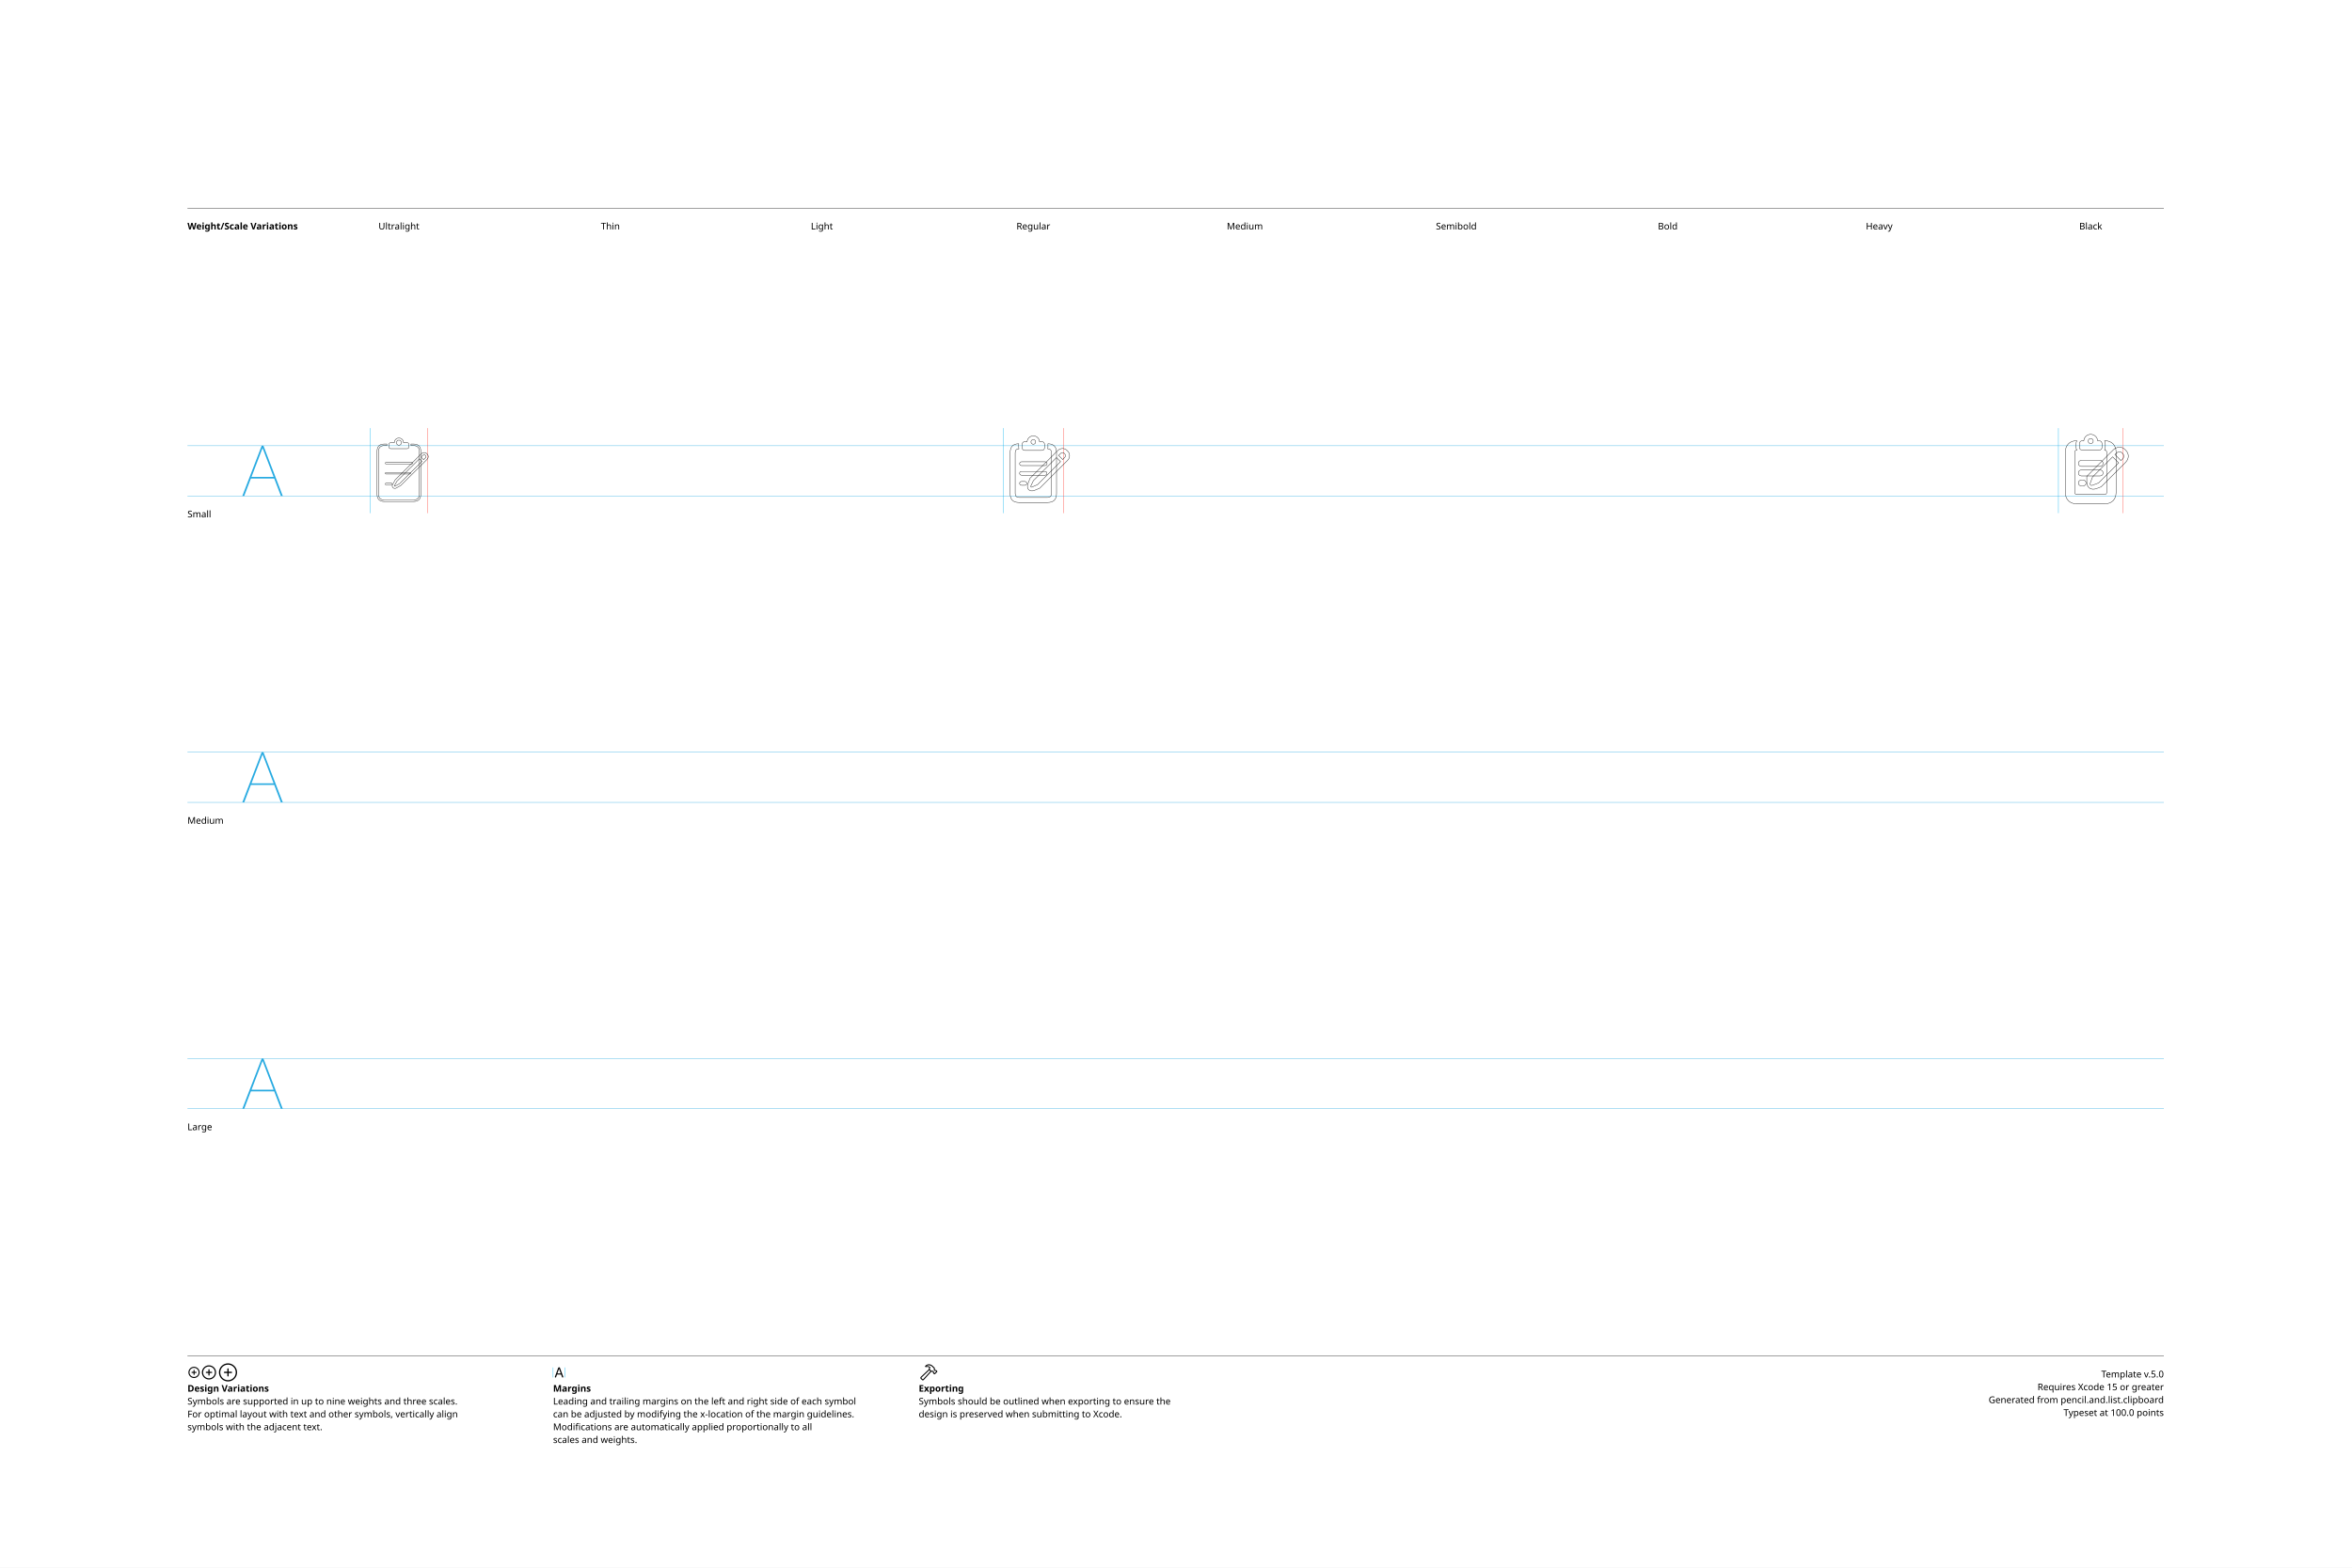
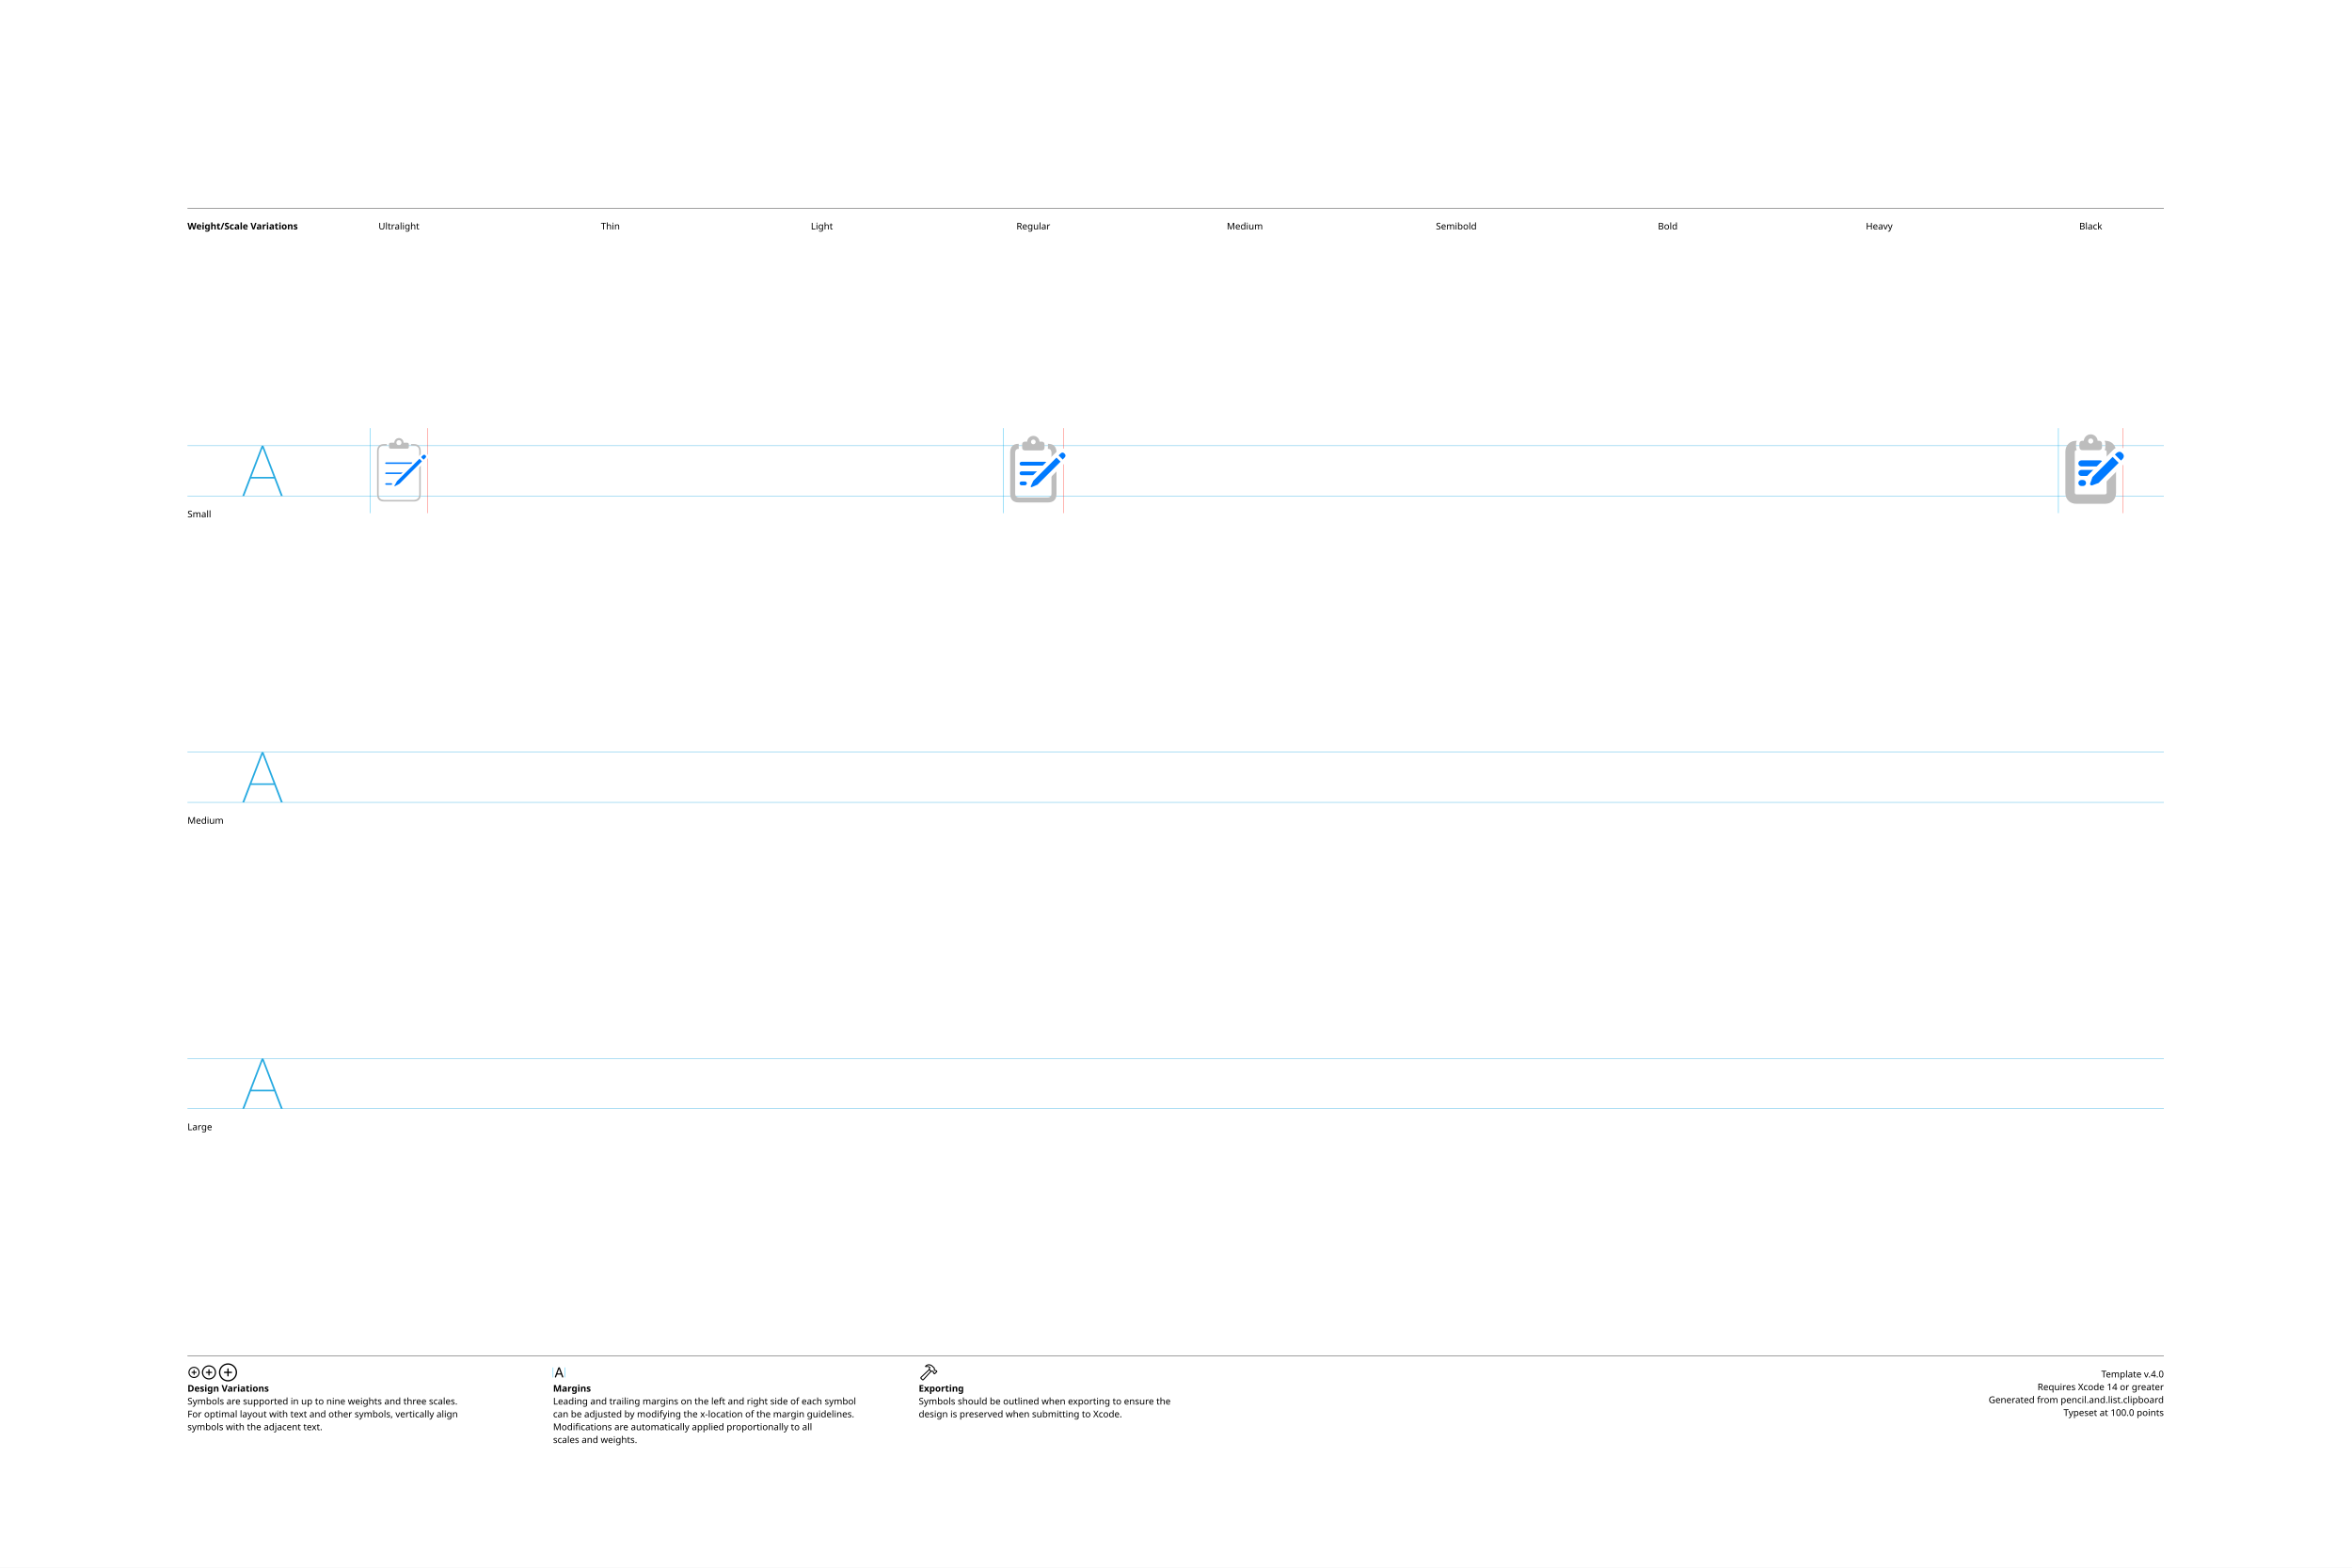
<svg xmlns="http://www.w3.org/2000/svg" version="1.1" width="3300" height="2200">
-   <style>.monochrome-0 {-sfsymbols-motion-group:1}
- .monochrome-1 {-sfsymbols-motion-group:1}
- .monochrome-2 {opacity:0.0;-sfsymbols-clear-behind:true;-sfsymbols-motion-group:0}
- .monochrome-3 {-sfsymbols-motion-group:0}
+   <style>.monochrome-0 {}
+ .monochrome-1 {}
+ .monochrome-2 {opacity:0.0;-sfsymbols-clear-behind:true}
+ .monochrome-3 {}

- .multicolor-0:tertiaryLabelColor {-sfsymbols-motion-group:1}
- .multicolor-1:systemBlueColor {-sfsymbols-motion-group:1}
- .multicolor-2:tintColor {opacity:0.0;-sfsymbols-clear-behind:true;-sfsymbols-motion-group:0}
- .multicolor-3:systemBlueColor {-sfsymbols-motion-group:0}
+ .multicolor-0:tertiaryLabelColor {}
+ .multicolor-1:systemBlueColor {}
+ .multicolor-2:tintColor {opacity:0.0;-sfsymbols-clear-behind:true}
+ .multicolor-3:systemBlueColor {}

- .hierarchical-0:secondary {-sfsymbols-motion-group:1}
- .hierarchical-1:primary {-sfsymbols-motion-group:1}
- .hierarchical-2:primary {opacity:0.0;-sfsymbols-clear-behind:true;-sfsymbols-motion-group:0}
- .hierarchical-3:primary {-sfsymbols-motion-group:0}
+ .hierarchical-0:secondary {}
+ .hierarchical-1:primary {}
+ .hierarchical-2:primary {opacity:0.0;-sfsymbols-clear-behind:true}
+ .hierarchical-3:primary {}

- .SFSymbolsPreviewWireframe {fill:none;opacity:1.0;stroke:black;stroke-width:0.5}
+ .SFSymbolsPreview007AFF {fill:#007AFF;opacity:1.0}
+ .SFSymbolsPreviewBDBDBD {fill:#BDBDBD;opacity:1.0}
+ .SFSymbolsPreviewFFFFFF {fill:#FFFFFF;opacity:1.0}
</style>
  <g id="Notes">
    <rect height="2200" id="artboard" style="fill:white;opacity:1" width="3300" x="0" y="0" />
    <line style="fill:none;stroke:black;opacity:1;stroke-width:0.5;" x1="263" x2="3036" y1="292" y2="292" />
    <text style="stroke:none;fill:black;font-family:sans-serif;font-size:13;font-weight:bold;" transform="matrix(1 0 0 1 263 322)">Weight/Scale Variations</text>
    <text style="stroke:none;fill:black;font-family:sans-serif;font-size:13;text-anchor:middle;" transform="matrix(1 0 0 1 559.711 322)">Ultralight</text>
    <text style="stroke:none;fill:black;font-family:sans-serif;font-size:13;text-anchor:middle;" transform="matrix(1 0 0 1 856.422 322)">Thin</text>
    <text style="stroke:none;fill:black;font-family:sans-serif;font-size:13;text-anchor:middle;" transform="matrix(1 0 0 1 1153.13 322)">Light</text>
    <text style="stroke:none;fill:black;font-family:sans-serif;font-size:13;text-anchor:middle;" transform="matrix(1 0 0 1 1449.84 322)">Regular</text>
    <text style="stroke:none;fill:black;font-family:sans-serif;font-size:13;text-anchor:middle;" transform="matrix(1 0 0 1 1746.56 322)">Medium</text>
    <text style="stroke:none;fill:black;font-family:sans-serif;font-size:13;text-anchor:middle;" transform="matrix(1 0 0 1 2043.27 322)">Semibold</text>
    <text style="stroke:none;fill:black;font-family:sans-serif;font-size:13;text-anchor:middle;" transform="matrix(1 0 0 1 2339.98 322)">Bold</text>
    <text style="stroke:none;fill:black;font-family:sans-serif;font-size:13;text-anchor:middle;" transform="matrix(1 0 0 1 2636.69 322)">Heavy</text>
    <text style="stroke:none;fill:black;font-family:sans-serif;font-size:13;text-anchor:middle;" transform="matrix(1 0 0 1 2933.4 322)">Black</text>
    <line style="fill:none;stroke:black;opacity:1;stroke-width:0.5;" x1="263" x2="3036" y1="1903" y2="1903" />
    <g transform="matrix(0.2 0 0 0.2 263 1933)">
      <path d="m46.24 4.15c21.533 0 39.453-17.871 39.453-39.404s-17.969-39.404-39.502-39.404c-21.484 0-39.355 17.871-39.355 39.404s17.92 39.404 39.404 39.404Zm0-7.422c-17.725 0-31.885-14.209-31.885-31.982s14.111-31.982 31.836-31.982c17.773 0 32.031 14.209 32.031 31.982s-14.209 31.982-31.982 31.982Zm-17.969-31.982c0 2.148 1.514 3.613 3.76 3.613h10.498v10.596c0 2.197 1.465 3.711 3.613 3.711 2.246 0 3.711-1.514 3.711-3.711v-10.596h10.596c2.197 0 3.711-1.465 3.711-3.613 0-2.197-1.514-3.711-3.711-3.711h-10.596v-10.547c0-2.246-1.465-3.76-3.711-3.76-2.148 0-3.613 1.514-3.613 3.76v10.547h-10.498c-2.246 0-3.76 1.514-3.76 3.711Z" />
    </g>
    <g transform="matrix(0.2 0 0 0.2 281.506 1933)">
      <path d="m58.545 14.551c27.246 0 49.805-22.607 49.805-49.805 0-27.246-22.607-49.805-49.853-49.805-27.197 0-49.756 22.559-49.756 49.805 0 27.197 22.607 49.805 49.805 49.805Zm0-8.301c-23.047 0-41.455-18.457-41.455-41.504s18.359-41.504 41.406-41.504 41.553 18.457 41.553 41.504-18.457 41.504-41.504 41.504Zm-22.656-41.504c0 2.393 1.66 4.004 4.15 4.004h14.355v14.404c0 2.441 1.66 4.15 4.053 4.15 2.441 0 4.15-1.66 4.15-4.15v-14.404h14.404c2.441 0 4.15-1.611 4.15-4.004 0-2.441-1.709-4.15-4.15-4.15h-14.404v-14.355c0-2.49-1.709-4.199-4.15-4.199-2.393 0-4.053 1.709-4.053 4.199v14.355h-14.355c-2.49 0-4.15 1.709-4.15 4.15Z" />
    </g>
    <g transform="matrix(0.2 0 0 0.2 304.924 1933)">
      <path d="m74.853 28.32c34.815 0 63.623-28.809 63.623-63.574 0-34.815-28.857-63.623-63.672-63.623-34.766 0-63.525 28.809-63.525 63.623 0 34.766 28.809 63.574 63.574 63.574Zm0-9.082c-30.176 0-54.443-24.316-54.443-54.492 0-30.225 24.219-54.492 54.395-54.492 30.225 0 54.541 24.268 54.541 54.492 0 30.176-24.268 54.492-54.492 54.492Zm-28.857-54.492c0 2.588 1.855 4.395 4.59 4.395h19.727v19.775c0 2.686 1.855 4.59 4.443 4.59 2.686 0 4.541-1.855 4.541-4.59v-19.775h19.775c2.686 0 4.59-1.807 4.59-4.395 0-2.734-1.855-4.59-4.59-4.59h-19.775v-19.727c0-2.734-1.855-4.639-4.541-4.639-2.588 0-4.443 1.904-4.443 4.639v19.727h-19.727c-2.734 0-4.59 1.855-4.59 4.59Z" />
    </g>
    <text style="stroke:none;fill:black;font-family:sans-serif;font-size:13;font-weight:bold;" transform="matrix(1 0 0 1 263 1953)">Design Variations</text>
    <text style="stroke:none;fill:black;font-family:sans-serif;font-size:13;" transform="matrix(1 0 0 1 263 1971)">Symbols are supported in up to nine weights and three scales.</text>
    <text style="stroke:none;fill:black;font-family:sans-serif;font-size:13;" transform="matrix(1 0 0 1 263 1989)">For optimal layout with text and other symbols, vertically align</text>
    <text style="stroke:none;fill:black;font-family:sans-serif;font-size:13;" transform="matrix(1 0 0 1 263 2007)">symbols with the adjacent text.</text>
    <line style="fill:none;stroke:#00AEEF;stroke-width:0.5;opacity:1.0;" x1="776" x2="776" y1="1919" y2="1933" />
    <g transform="matrix(0.2 0 0 0.2 776 1933)">
      <path d="m16.553 0.781c2.588 0 3.857-0.977 4.785-3.711l6.299-17.236h28.809l6.299 17.236c0.928 2.734 2.197 3.711 4.736 3.711 2.588 0 4.248-1.562 4.248-4.004 0-0.83-0.146-1.611-0.537-2.637l-22.9-60.986c-1.123-2.979-3.125-4.492-6.25-4.492-3.027 0-5.078 1.465-6.152 4.443l-22.9 61.084c-0.391 1.025-0.537 1.807-0.537 2.637 0 2.441 1.562 3.955 4.102 3.955Zm13.477-28.369 11.865-32.861h0.244l11.865 32.861Z" />
    </g>
    <line style="fill:none;stroke:#00AEEF;stroke-width:0.5;opacity:1.0;" x1="792.836" x2="792.836" y1="1919" y2="1933" />
    <text style="stroke:none;fill:black;font-family:sans-serif;font-size:13;font-weight:bold;" transform="matrix(1 0 0 1 776 1953)">Margins</text>
    <text style="stroke:none;fill:black;font-family:sans-serif;font-size:13;" transform="matrix(1 0 0 1 776 1971)">Leading and trailing margins on the left and right side of each symbol</text>
    <text style="stroke:none;fill:black;font-family:sans-serif;font-size:13;" transform="matrix(1 0 0 1 776 1989)">can be adjusted by modifying the x-location of the margin guidelines.</text>
    <text style="stroke:none;fill:black;font-family:sans-serif;font-size:13;" transform="matrix(1 0 0 1 776 2007)">Modifications are automatically applied proportionally to all</text>
    <text style="stroke:none;fill:black;font-family:sans-serif;font-size:13;" transform="matrix(1 0 0 1 776 2025)">scales and weights.</text>
    <g transform="matrix(0.2 0 0 0.2 1289 1933)">
      <path d="m14.209 9.326 8.496 8.545c4.297 4.346 9.229 4.053 13.867-1.074l53.467-58.935-4.834-4.883-53.076 58.398c-1.758 2.002-3.418 2.49-5.762 0.146l-5.859-5.811c-2.344-2.295-1.807-4.004 0.195-5.811l57.373-54.004-4.883-4.834-57.959 54.443c-4.932 4.59-5.322 9.473-1.025 13.818Zm32.08-90.967c-2.1 2.051-2.246 4.932-1.074 6.885 1.172 1.807 3.467 2.979 6.689 2.148 7.324-1.709 14.941-2.002 22.07 2.686l-2.93 7.275c-1.709 4.15-0.83 7.08 1.855 9.814l11.475 11.572c2.441 2.441 4.492 2.539 7.324 2.051l5.322-0.977 3.32 3.369-0.195 2.783c-0.195 2.49 0.439 4.395 2.881 6.787l3.809 3.711c2.393 2.393 5.469 2.539 7.812 0.195l14.551-14.6c2.344-2.344 2.246-5.322-0.146-7.715l-3.857-3.809c-2.393-2.393-4.248-3.174-6.641-2.979l-2.881 0.244-3.223-3.174 1.221-5.615c0.635-2.832-0.146-5.029-3.076-7.959l-10.986-10.938c-16.699-16.602-38.867-16.211-53.32-1.758Zm7.471 1.855c12.158-8.887 28.613-7.373 39.746 3.76l12.158 12.06c1.172 1.172 1.367 2.1 1.025 3.809l-1.611 7.422 7.52 7.422 4.932-0.293c1.27-0.049 1.66 0.049 2.637 1.025l2.881 2.881-12.207 12.207-2.881-2.881c-0.977-0.977-1.123-1.367-1.074-2.686l0.342-4.883-7.471-7.422-7.617 1.27c-1.611 0.342-2.344 0.195-3.564-0.977l-10.01-10.01c-1.27-1.172-1.416-2.002-0.635-3.857l4.395-10.449c-7.812-7.275-17.969-10.4-28.125-7.422-0.781 0.195-1.074-0.439-0.439-0.977Z" />
    </g>
    <text style="stroke:none;fill:black;font-family:sans-serif;font-size:13;font-weight:bold;" transform="matrix(1 0 0 1 1289 1953)">Exporting</text>
    <text style="stroke:none;fill:black;font-family:sans-serif;font-size:13;" transform="matrix(1 0 0 1 1289 1971)">Symbols should be outlined when exporting to ensure the</text>
    <text style="stroke:none;fill:black;font-family:sans-serif;font-size:13;" transform="matrix(1 0 0 1 1289 1989)">design is preserved when submitting to Xcode.</text>
-     <text id="template-version" style="stroke:none;fill:black;font-family:sans-serif;font-size:13;text-anchor:end;" transform="matrix(1 0 0 1 3036 1933)">Template v.5.0</text>
-     <text style="stroke:none;fill:black;font-family:sans-serif;font-size:13;text-anchor:end;" transform="matrix(1 0 0 1 3036 1951)">Requires Xcode 15 or greater</text>
+     <text id="template-version" style="stroke:none;fill:black;font-family:sans-serif;font-size:13;text-anchor:end;" transform="matrix(1 0 0 1 3036 1933)">Template v.4.0</text>
+     <text style="stroke:none;fill:black;font-family:sans-serif;font-size:13;text-anchor:end;" transform="matrix(1 0 0 1 3036 1951)">Requires Xcode 14 or greater</text>
    <text id="descriptive-name" style="stroke:none;fill:black;font-family:sans-serif;font-size:13;text-anchor:end;" transform="matrix(1 0 0 1 3036 1969)">Generated from pencil.and.list.clipboard</text>
    <text style="stroke:none;fill:black;font-family:sans-serif;font-size:13;text-anchor:end;" transform="matrix(1 0 0 1 3036 1987)">Typeset at 100.0 points</text>
    <text style="stroke:none;fill:black;font-family:sans-serif;font-size:13;" transform="matrix(1 0 0 1 263 726)">Small</text>
    <text style="stroke:none;fill:black;font-family:sans-serif;font-size:13;" transform="matrix(1 0 0 1 263 1156)">Medium</text>
    <text style="stroke:none;fill:black;font-family:sans-serif;font-size:13;" transform="matrix(1 0 0 1 263 1586)">Large</text>
  </g>
  <g id="Guides">
    <g id="H-reference" style="fill:#27AAE1;stroke:none;" transform="matrix(1 0 0 1 339 696)">
      <path d="M0.994 0L3.638 0L29.328-67.132L30.03-67.132L30.03-70.459L28.123-70.459ZM11.688-24.48L46.981-24.48L46.231-26.729L12.438-26.729ZM55.12 0L57.764 0L30.638-70.459L29.433-70.459L29.433-67.132Z" />
    </g>
    <line id="Baseline-S" style="fill:none;stroke:#27AAE1;opacity:1;stroke-width:0.5;" x1="263" x2="3036" y1="696" y2="696" />
    <line id="Capline-S" style="fill:none;stroke:#27AAE1;opacity:1;stroke-width:0.5;" x1="263" x2="3036" y1="625.541" y2="625.541" />
    <g id="H-reference" style="fill:#27AAE1;stroke:none;" transform="matrix(1 0 0 1 339 1126)">
      <path d="M0.994 0L3.638 0L29.328-67.132L30.03-67.132L30.03-70.459L28.123-70.459ZM11.688-24.48L46.981-24.48L46.231-26.729L12.438-26.729ZM55.12 0L57.764 0L30.638-70.459L29.433-70.459L29.433-67.132Z" />
    </g>
    <line id="Baseline-M" style="fill:none;stroke:#27AAE1;opacity:1;stroke-width:0.5;" x1="263" x2="3036" y1="1126" y2="1126" />
    <line id="Capline-M" style="fill:none;stroke:#27AAE1;opacity:1;stroke-width:0.5;" x1="263" x2="3036" y1="1055.54" y2="1055.54" />
    <g id="H-reference" style="fill:#27AAE1;stroke:none;" transform="matrix(1 0 0 1 339 1556)">
      <path d="M0.994 0L3.638 0L29.328-67.132L30.03-67.132L30.03-70.459L28.123-70.459ZM11.688-24.48L46.981-24.48L46.231-26.729L12.438-26.729ZM55.12 0L57.764 0L30.638-70.459L29.433-70.459L29.433-67.132Z" />
    </g>
    <line id="Baseline-L" style="fill:none;stroke:#27AAE1;opacity:1;stroke-width:0.5;" x1="263" x2="3036" y1="1556" y2="1556" />
    <line id="Capline-L" style="fill:none;stroke:#27AAE1;opacity:1;stroke-width:0.5;" x1="263" x2="3036" y1="1485.54" y2="1485.54" />
    <line id="left-margin-Ultralight-S" style="fill:none;stroke:#00AEEF;stroke-width:0.5;opacity:1.0;" x1="519.288" x2="519.288" y1="600.785" y2="720.121" />
    <line id="right-margin-Ultralight-S" style="fill:none;stroke:#FF3B30;stroke-width:0.5;opacity:1.0;" x1="600.134" x2="600.134" y1="600.785" y2="720.121" />
    <line id="left-margin-Regular-S" style="fill:none;stroke:#00AEEF;stroke-width:0.5;opacity:1.0;" x1="1407.56" x2="1407.56" y1="600.785" y2="720.121" />
    <line id="right-margin-Regular-S" style="fill:none;stroke:#FF3B30;stroke-width:0.5;opacity:1.0;" x1="1492.13" x2="1492.13" y1="600.785" y2="720.121" />
    <line id="left-margin-Black-S" style="fill:none;stroke:#00AEEF;stroke-width:0.5;opacity:1.0;" x1="2888.09" x2="2888.09" y1="600.785" y2="720.121" />
    <line id="right-margin-Black-S" style="fill:none;stroke:#FF3B30;stroke-width:0.5;opacity:1.0;" x1="2978.71" x2="2978.71" y1="600.785" y2="720.121" />
  </g>
  <g id="Symbols">
    <g id="Black-S" transform="matrix(1 0 0 1 2888.09 696)">
-       <path class="monochrome-0 multicolor-0:tertiaryLabelColor hierarchical-0:secondary SFSymbolsPreviewWireframe" d="M25.098 10.986L65.527 10.986C74.707 10.986 80.859 4.785 80.859-4.541L80.859-61.914C80.859-71.24 74.707-77.441 65.527-77.441L64.844-77.441C65.527-76.123 65.869-74.561 65.869-72.852L65.869-68.848C65.869-67.139 65.527-65.576 64.844-64.258L65.137-64.258C66.65-64.258 67.676-63.281 67.676-61.816L67.676-4.639C67.676-3.174 66.65-2.197 65.137-2.197L25.488-2.197C23.975-2.197 22.949-3.174 22.949-4.639L22.949-61.816C22.949-63.281 23.975-64.258 25.488-64.258L25.781-64.258C25.098-65.576 24.756-67.139 24.756-68.848L24.756-72.852C24.756-74.561 25.098-76.123 25.781-77.441L25.098-77.441C15.918-77.441 9.766-71.24 9.766-61.914L9.766-4.541C9.766 4.785 15.918 10.986 25.098 10.986ZM33.691-64.258L56.934-64.258C59.619-64.258 61.23-65.967 61.23-68.848L61.23-72.852C61.23-75.732 59.619-77.441 56.934-77.441L55.029-77.441C54.639-82.471 50.488-86.475 45.312-86.475C40.137-86.475 35.986-82.471 35.596-77.441L33.691-77.441C31.006-77.441 29.395-75.732 29.395-72.852L29.395-68.848C29.395-65.967 31.006-64.258 33.691-64.258ZM45.312-73.438C43.31-73.438 41.699-75.098 41.699-77.051C41.699-79.004 43.31-80.615 45.312-80.615C47.315-80.615 48.926-79.004 48.926-77.051C48.926-75.098 47.315-73.438 45.312-73.438Z" />
-       <path class="monochrome-1 multicolor-1:systemBlueColor hierarchical-1:primary SFSymbolsPreviewWireframe" d="M32.227-41.455L58.447-41.455C60.791-41.455 62.695-43.359 62.695-45.703C62.695-48.047 60.791-49.951 58.447-49.951L32.227-49.951C29.883-49.951 27.979-48.047 27.979-45.703C27.979-43.359 29.883-41.455 32.227-41.455ZM32.227-28.076L58.447-28.076C60.84-28.076 62.695-29.932 62.695-32.324C62.695-34.668 60.791-36.523 58.447-36.523L32.227-36.523C29.883-36.523 27.979-34.668 27.979-32.324C27.979-29.932 29.834-28.076 32.227-28.076ZM32.227-13.965L34.522-13.965C36.865-13.965 38.77-15.869 38.77-18.213C38.77-20.557 36.865-22.412 34.522-22.412L32.227-22.412C29.883-22.412 27.979-20.557 27.979-18.213C27.979-15.869 29.883-13.965 32.227-13.965Z" />
-       <path class="monochrome-2 multicolor-2:tintColor hierarchical-2:primary SFSymbolsPreviewWireframe" d="M59.815-12.744L94.385-47.315C99.219-52.148 99.268-59.473 94.58-64.014L93.018-65.527C88.769-69.678 81.445-69.238 76.856-64.6L39.746-27.441L39.746-19.873C39.746-11.67 45.801-7.471 53.467-10.352Z" />
-       <path class="monochrome-3 multicolor-3:systemBlueColor hierarchical-3:primary SFSymbolsPreviewWireframe" d="M87.744-49.658L89.893-51.807C92.188-54.102 92.334-57.373 90.186-59.424L88.623-60.938C86.816-62.647 83.496-62.207 81.299-60.059L79.248-58.057ZM47.266-14.844L56.299-18.213L84.522-46.435L76.074-54.883L47.852-26.66L44.531-17.627C43.848-15.771 45.752-14.258 47.266-14.844Z" />
+       <path class="monochrome-0 multicolor-0:tertiaryLabelColor hierarchical-0:secondary SFSymbolsPreviewBDBDBD" d="M25.098 10.986L65.527 10.986C74.707 10.986 80.859 4.785 80.859-4.541L80.859-61.914C80.859-71.24 74.707-77.441 65.527-77.441L64.844-77.441C65.527-76.123 65.869-74.561 65.869-72.852L65.869-68.848C65.869-67.139 65.527-65.576 64.844-64.258L65.137-64.258C66.65-64.258 67.676-63.281 67.676-61.816L67.676-4.639C67.676-3.174 66.65-2.197 65.137-2.197L25.488-2.197C23.975-2.197 22.949-3.174 22.949-4.639L22.949-61.816C22.949-63.281 23.975-64.258 25.488-64.258L25.781-64.258C25.098-65.576 24.756-67.139 24.756-68.848L24.756-72.852C24.756-74.561 25.098-76.123 25.781-77.441L25.098-77.441C15.918-77.441 9.766-71.24 9.766-61.914L9.766-4.541C9.766 4.785 15.918 10.986 25.098 10.986ZM33.691-64.258L56.934-64.258C59.619-64.258 61.23-65.967 61.23-68.848L61.23-72.852C61.23-75.732 59.619-77.441 56.934-77.441L55.029-77.441C54.639-82.471 50.488-86.475 45.312-86.475C40.137-86.475 35.986-82.471 35.596-77.441L33.691-77.441C31.006-77.441 29.395-75.732 29.395-72.852L29.395-68.848C29.395-65.967 31.006-64.258 33.691-64.258ZM45.312-73.438C43.31-73.438 41.699-75.098 41.699-77.051C41.699-79.004 43.31-80.615 45.312-80.615C47.315-80.615 48.926-79.004 48.926-77.051C48.926-75.098 47.315-73.438 45.312-73.438Z" />
+       <path class="monochrome-1 multicolor-1:systemBlueColor hierarchical-1:primary SFSymbolsPreview007AFF" d="M32.227-41.455L58.447-41.455C60.791-41.455 62.695-43.359 62.695-45.703C62.695-48.047 60.791-49.951 58.447-49.951L32.227-49.951C29.883-49.951 27.979-48.047 27.979-45.703C27.979-43.359 29.883-41.455 32.227-41.455ZM32.227-28.076L58.447-28.076C60.84-28.076 62.695-29.932 62.695-32.324C62.695-34.668 60.791-36.523 58.447-36.523L32.227-36.523C29.883-36.523 27.979-34.668 27.979-32.324C27.979-29.932 29.834-28.076 32.227-28.076ZM32.227-13.965L34.522-13.965C36.865-13.965 38.77-15.869 38.77-18.213C38.77-20.557 36.865-22.412 34.522-22.412L32.227-22.412C29.883-22.412 27.979-20.557 27.979-18.213C27.979-15.869 29.883-13.965 32.227-13.965Z" />
+       <path class="monochrome-2 multicolor-2:tintColor hierarchical-2:primary SFSymbolsPreviewFFFFFF" d="M59.815-12.744L94.385-47.315C99.219-52.148 99.268-59.473 94.58-64.014L93.018-65.527C88.769-69.678 81.445-69.238 76.856-64.6L39.746-27.441L39.746-19.873C39.746-11.67 45.801-7.471 53.467-10.352Z" />
+       <path class="monochrome-3 multicolor-3:systemBlueColor hierarchical-3:primary SFSymbolsPreview007AFF" d="M47.266-14.844L56.299-18.213L84.522-46.435L76.074-54.883L47.852-26.66L44.531-17.627C43.848-15.771 45.752-14.258 47.266-14.844ZM87.744-49.658L89.893-51.807C92.188-54.102 92.334-57.373 90.186-59.424L88.623-60.938C86.816-62.647 83.496-62.207 81.299-60.059L79.248-58.057Z" />
    </g>
    <g id="Regular-S" transform="matrix(1 0 0 1 1407.56 696)">
-       <path class="monochrome-0 multicolor-0:tertiaryLabelColor hierarchical-0:secondary SFSymbolsPreviewWireframe" d="M22.021 9.131L62.5 9.131C70.703 9.131 74.805 5.029 74.805-3.32L74.805-60.742C74.805-68.848 70.898-73.193 63.037-73.193L62.744-73.193C62.793-72.852 62.793-72.461 62.793-72.119L62.793-68.164C62.793-67.432 62.744-66.748 62.598-66.113L62.891-66.113C66.113-66.113 67.725-63.916 67.725-60.645L67.725-3.418C67.725 0.098 65.82 2.1 62.158 2.1L22.412 2.1C18.701 2.1 16.797 0.098 16.797-3.418L16.797-60.645C16.797-63.916 18.408-66.113 21.68-66.113L21.973-66.113C21.826-66.748 21.777-67.432 21.777-68.164L21.777-72.119C21.777-72.461 21.777-72.852 21.826-73.193L21.533-73.193C13.623-73.193 9.766-68.848 9.766-60.742L9.766-3.32C9.766 5.029 13.818 9.131 22.021 9.131ZM30.371-63.916L54.15-63.916C56.543-63.916 58.008-65.43 58.008-68.018L58.008-72.119C58.008-74.707 56.543-76.221 54.15-76.221L50.977-76.221C50.684-80.713 46.924-84.326 42.285-84.326C37.647-84.326 33.887-80.713 33.545-76.221L30.371-76.221C27.979-76.221 26.562-74.707 26.562-72.119L26.562-68.018C26.562-65.43 27.979-63.916 30.371-63.916ZM42.285-72.559C40.478-72.559 38.965-74.072 38.965-75.879C38.965-77.686 40.478-79.15 42.285-79.15C44.092-79.15 45.557-77.686 45.557-75.879C45.557-74.072 44.092-72.559 42.285-72.559Z" />
-       <path class="monochrome-1 multicolor-1:systemBlueColor hierarchical-1:primary SFSymbolsPreviewWireframe" d="M25.684-42.578L58.887-42.578C60.352-42.578 61.572-43.799 61.572-45.264C61.572-46.728 60.352-47.949 58.887-47.949L25.684-47.949C24.219-47.949 22.998-46.728 22.998-45.264C22.998-43.799 24.219-42.578 25.684-42.578ZM25.684-29.15L58.74-29.15C60.205-29.15 61.426-30.322 61.426-31.836C61.426-33.301 60.205-34.473 58.74-34.473L25.684-34.473C24.17-34.473 22.998-33.301 22.998-31.836C22.998-30.322 24.17-29.15 25.684-29.15ZM25.684-14.99L30.469-14.99C31.934-14.99 33.154-16.211 33.154-17.676C33.154-19.141 31.982-20.312 30.469-20.312L25.684-20.312C24.17-20.312 22.998-19.141 22.998-17.676C22.998-16.211 24.219-14.99 25.684-14.99Z" />
-       <path class="monochrome-2 multicolor-2:tintColor hierarchical-2:primary SFSymbolsPreviewWireframe" d="M51.318-10.938L90.478-50.147C94.092-53.809 94.043-59.424 90.43-62.988L89.356-64.062C85.791-67.676 80.127-67.236 76.709-63.867L37.598-24.805L34.522-16.504C32.373-10.547 36.572-4.736 44.238-7.959Z" />
-       <path class="monochrome-3 multicolor-3:systemBlueColor hierarchical-3:primary SFSymbolsPreviewWireframe" d="M83.447-51.123L86.377-54.15C87.744-55.566 87.744-57.617 86.426-58.984L85.352-60.059C84.082-61.279 82.031-61.133 80.713-59.815L77.734-56.885ZM39.99-12.354L48.096-15.82L80.469-48.145L74.707-53.809L42.334-21.484L38.672-13.721C38.33-12.988 39.16-12.012 39.99-12.354Z" />
+       <path class="monochrome-0 multicolor-0:tertiaryLabelColor hierarchical-0:secondary SFSymbolsPreviewBDBDBD" d="M22.021 9.131L62.5 9.131C70.703 9.131 74.805 5.029 74.805-3.32L74.805-60.742C74.805-68.848 70.898-73.193 63.037-73.193L62.744-73.193C62.793-72.852 62.793-72.461 62.793-72.119L62.793-68.164C62.793-67.432 62.744-66.748 62.598-66.113L62.891-66.113C66.113-66.113 67.725-63.916 67.725-60.645L67.725-3.418C67.725 0.098 65.82 2.1 62.158 2.1L22.412 2.1C18.701 2.1 16.797 0.098 16.797-3.418L16.797-60.645C16.797-63.916 18.408-66.113 21.68-66.113L21.973-66.113C21.826-66.748 21.777-67.432 21.777-68.164L21.777-72.119C21.777-72.461 21.777-72.852 21.826-73.193L21.533-73.193C13.623-73.193 9.766-68.848 9.766-60.742L9.766-3.32C9.766 5.029 13.818 9.131 22.021 9.131ZM30.371-63.916L54.15-63.916C56.543-63.916 58.008-65.43 58.008-68.018L58.008-72.119C58.008-74.707 56.543-76.221 54.15-76.221L50.977-76.221C50.684-80.713 46.924-84.326 42.285-84.326C37.647-84.326 33.887-80.713 33.545-76.221L30.371-76.221C27.979-76.221 26.562-74.707 26.562-72.119L26.562-68.018C26.562-65.43 27.979-63.916 30.371-63.916ZM42.285-72.559C40.478-72.559 38.965-74.072 38.965-75.879C38.965-77.686 40.478-79.15 42.285-79.15C44.092-79.15 45.557-77.686 45.557-75.879C45.557-74.072 44.092-72.559 42.285-72.559Z" />
+       <path class="monochrome-1 multicolor-1:systemBlueColor hierarchical-1:primary SFSymbolsPreview007AFF" d="M25.684-42.578L58.887-42.578C60.352-42.578 61.572-43.799 61.572-45.264C61.572-46.728 60.352-47.949 58.887-47.949L25.684-47.949C24.219-47.949 22.998-46.728 22.998-45.264C22.998-43.799 24.219-42.578 25.684-42.578ZM25.684-29.15L58.74-29.15C60.205-29.15 61.426-30.322 61.426-31.836C61.426-33.301 60.205-34.473 58.74-34.473L25.684-34.473C24.17-34.473 22.998-33.301 22.998-31.836C22.998-30.322 24.17-29.15 25.684-29.15ZM25.684-14.99L30.469-14.99C31.934-14.99 33.154-16.211 33.154-17.676C33.154-19.141 31.982-20.312 30.469-20.312L25.684-20.312C24.17-20.312 22.998-19.141 22.998-17.676C22.998-16.211 24.219-14.99 25.684-14.99Z" />
+       <path class="monochrome-2 multicolor-2:tintColor hierarchical-2:primary SFSymbolsPreviewFFFFFF" d="M51.318-10.938L90.478-50.147C94.092-53.809 94.043-59.424 90.43-62.988L89.356-64.062C85.791-67.676 80.127-67.236 76.709-63.867L37.598-24.805L34.522-16.504C32.373-10.547 36.572-4.736 44.238-7.959Z" />
+       <path class="monochrome-3 multicolor-3:systemBlueColor hierarchical-3:primary SFSymbolsPreview007AFF" d="M39.99-12.354L48.096-15.82L80.469-48.145L74.707-53.809L42.334-21.484L38.672-13.721C38.33-12.988 39.16-12.012 39.99-12.354ZM83.447-51.123L86.377-54.15C87.744-55.566 87.744-57.617 86.426-58.984L85.352-60.059C84.082-61.279 82.031-61.133 80.713-59.815L77.734-56.885Z" />
    </g>
    <g id="Ultralight-S" transform="matrix(1 0 0 1 519.288 696)">
-       <path class="monochrome-0 multicolor-0:tertiaryLabelColor hierarchical-0:secondary SFSymbolsPreviewWireframe" d="M19.751 7.769L61.092 7.769C67.661 7.769 71.081 4.348 71.081-2.185L71.081-62.876C71.081-69.393 67.629-72.876 61.13-72.876L57.386-72.876C57.389-72.715 57.389-72.506 57.389-72.346L57.389-71.207C57.389-71.064 57.386-70.835 57.421-70.654L61.029-70.654C66.204-70.654 68.905-67.957 68.905-62.779L68.905-2.283C68.905 2.868 66.184 5.596 60.977 5.596L19.869 5.596C14.66 5.596 11.983 2.868 11.983-2.283L11.983-62.779C11.983-67.957 14.639-70.654 19.818-70.654L23.471-70.654C23.461-70.835 23.457-71.064 23.457-71.207L23.457-72.346C23.457-72.506 23.457-72.715 23.461-72.876L19.717-72.876C13.214-72.876 9.766-69.393 9.766-62.876L9.766-2.185C9.766 4.348 13.228 7.769 19.751 7.769ZM28.963-66.368L51.88-66.368C53.455-66.368 54.375-67.246 54.375-68.699L54.375-72.392C54.375-73.89 53.455-74.722 51.88-74.722L46.935-74.722C46.915-78.352 44.018-81.284 40.423-81.284C36.874-81.284 33.932-78.352 33.908-74.722L28.963-74.722C27.434-74.722 26.472-73.89 26.472-72.392L26.472-68.699C26.472-67.246 27.434-66.368 28.963-66.368ZM40.423-71.196C38.435-71.196 36.876-72.801 36.876-74.744C36.876-76.777 38.435-78.333 40.423-78.333C42.412-78.333 43.967-76.777 43.967-74.744C43.967-72.801 42.412-71.196 40.423-71.196Z" />
-       <path class="monochrome-1 multicolor-1:systemBlueColor hierarchical-1:primary SFSymbolsPreviewWireframe" d="M22.232-44.939L58.614-44.939C59.171-44.939 59.665-45.434 59.665-45.99C59.665-46.592 59.171-47.086 58.614-47.086L22.232-47.086C21.676-47.086 21.182-46.592 21.182-45.99C21.182-45.434 21.676-44.939 22.232-44.939ZM22.232-30.785L55.834-30.785C56.391-30.785 56.885-31.23 56.885-31.836C56.885-32.438 56.391-32.883 55.834-32.883L22.232-32.883C21.672-32.883 21.182-32.438 21.182-31.836C21.182-31.23 21.672-30.785 22.232-30.785ZM22.232-15.717L29.924-15.717C30.48-15.717 30.975-16.211 30.975-16.813C30.975-17.37 30.484-17.86 29.924-17.86L22.232-17.86C21.672-17.86 21.182-17.37 21.182-16.813C21.182-16.211 21.676-15.717 22.232-15.717Z" />
-       <path class="monochrome-2 multicolor-2:tintColor hierarchical-2:primary SFSymbolsPreviewWireframe" d="M43.054-14.707L79.626-51.055C82.24-53.718 82.191-56.699 79.804-59.083L79.592-59.294C77.345-61.545 74.087-61.424 71.759-59.099L35.236-22.67L31.479-15.868C29.739-12.636 33.212-9.323 36.382-11.001Z" />
-       <path class="monochrome-3 multicolor-3:systemBlueColor hierarchical-3:primary SFSymbolsPreviewWireframe" d="M75.046-50.896L77.477-53.288C78.844-54.613 78.889-55.71 77.662-56.941L77.45-57.152C76.408-58.191 75.084-58.09 73.901-56.908L71.468-54.523ZM34.813-13.67L41.239-17.183L72.794-48.644L69.258-52.219L37.702-20.803L34.131-14.356C33.88-13.851 34.392-13.419 34.813-13.67Z" />
+       <path class="monochrome-0 multicolor-0:tertiaryLabelColor hierarchical-0:secondary SFSymbolsPreviewBDBDBD" d="M19.751 7.769L61.092 7.769C67.661 7.769 71.081 4.348 71.081-2.185L71.081-62.876C71.081-69.393 67.629-72.876 61.13-72.876L57.386-72.876C57.389-72.715 57.389-72.506 57.389-72.346L57.389-71.207C57.389-71.064 57.386-70.835 57.421-70.654L61.029-70.654C66.204-70.654 68.905-67.957 68.905-62.779L68.905-2.283C68.905 2.868 66.184 5.596 60.977 5.596L19.869 5.596C14.66 5.596 11.983 2.868 11.983-2.283L11.983-62.779C11.983-67.957 14.639-70.654 19.818-70.654L23.471-70.654C23.461-70.835 23.457-71.064 23.457-71.207L23.457-72.346C23.457-72.506 23.457-72.715 23.461-72.876L19.717-72.876C13.214-72.876 9.766-69.393 9.766-62.876L9.766-2.185C9.766 4.348 13.228 7.769 19.751 7.769ZM28.963-66.368L51.88-66.368C53.455-66.368 54.375-67.246 54.375-68.699L54.375-72.392C54.375-73.89 53.455-74.722 51.88-74.722L46.935-74.722C46.915-78.352 44.018-81.284 40.423-81.284C36.874-81.284 33.932-78.352 33.908-74.722L28.963-74.722C27.434-74.722 26.472-73.89 26.472-72.392L26.472-68.699C26.472-67.246 27.434-66.368 28.963-66.368ZM40.423-71.196C38.435-71.196 36.876-72.801 36.876-74.744C36.876-76.777 38.435-78.333 40.423-78.333C42.412-78.333 43.967-76.777 43.967-74.744C43.967-72.801 42.412-71.196 40.423-71.196Z" />
+       <path class="monochrome-1 multicolor-1:systemBlueColor hierarchical-1:primary SFSymbolsPreview007AFF" d="M22.232-44.939L58.614-44.939C59.171-44.939 59.665-45.434 59.665-45.99C59.665-46.592 59.171-47.086 58.614-47.086L22.232-47.086C21.676-47.086 21.182-46.592 21.182-45.99C21.182-45.434 21.676-44.939 22.232-44.939ZM22.232-30.785L55.834-30.785C56.391-30.785 56.885-31.23 56.885-31.836C56.885-32.438 56.391-32.883 55.834-32.883L22.232-32.883C21.672-32.883 21.182-32.438 21.182-31.836C21.182-31.23 21.672-30.785 22.232-30.785ZM22.232-15.717L29.924-15.717C30.48-15.717 30.975-16.211 30.975-16.813C30.975-17.37 30.484-17.86 29.924-17.86L22.232-17.86C21.672-17.86 21.182-17.37 21.182-16.813C21.182-16.211 21.676-15.717 22.232-15.717Z" />
+       <path class="monochrome-2 multicolor-2:tintColor hierarchical-2:primary SFSymbolsPreviewFFFFFF" d="M43.054-14.707L79.626-51.055C82.24-53.718 82.191-56.699 79.804-59.083L79.592-59.294C77.345-61.545 74.087-61.424 71.759-59.099L35.236-22.67L31.479-15.868C29.739-12.636 33.212-9.323 36.382-11.001Z" />
+       <path class="monochrome-3 multicolor-3:systemBlueColor hierarchical-3:primary SFSymbolsPreview007AFF" d="M34.813-13.67L41.239-17.183L72.794-48.644L69.258-52.219L37.702-20.803L34.131-14.356C33.88-13.851 34.392-13.419 34.813-13.67ZM75.046-50.896L77.477-53.288C78.844-54.613 78.889-55.71 77.662-56.941L77.45-57.152C76.408-58.191 75.084-58.09 73.901-56.908L71.468-54.523Z" />
    </g>
  </g>
</svg>
